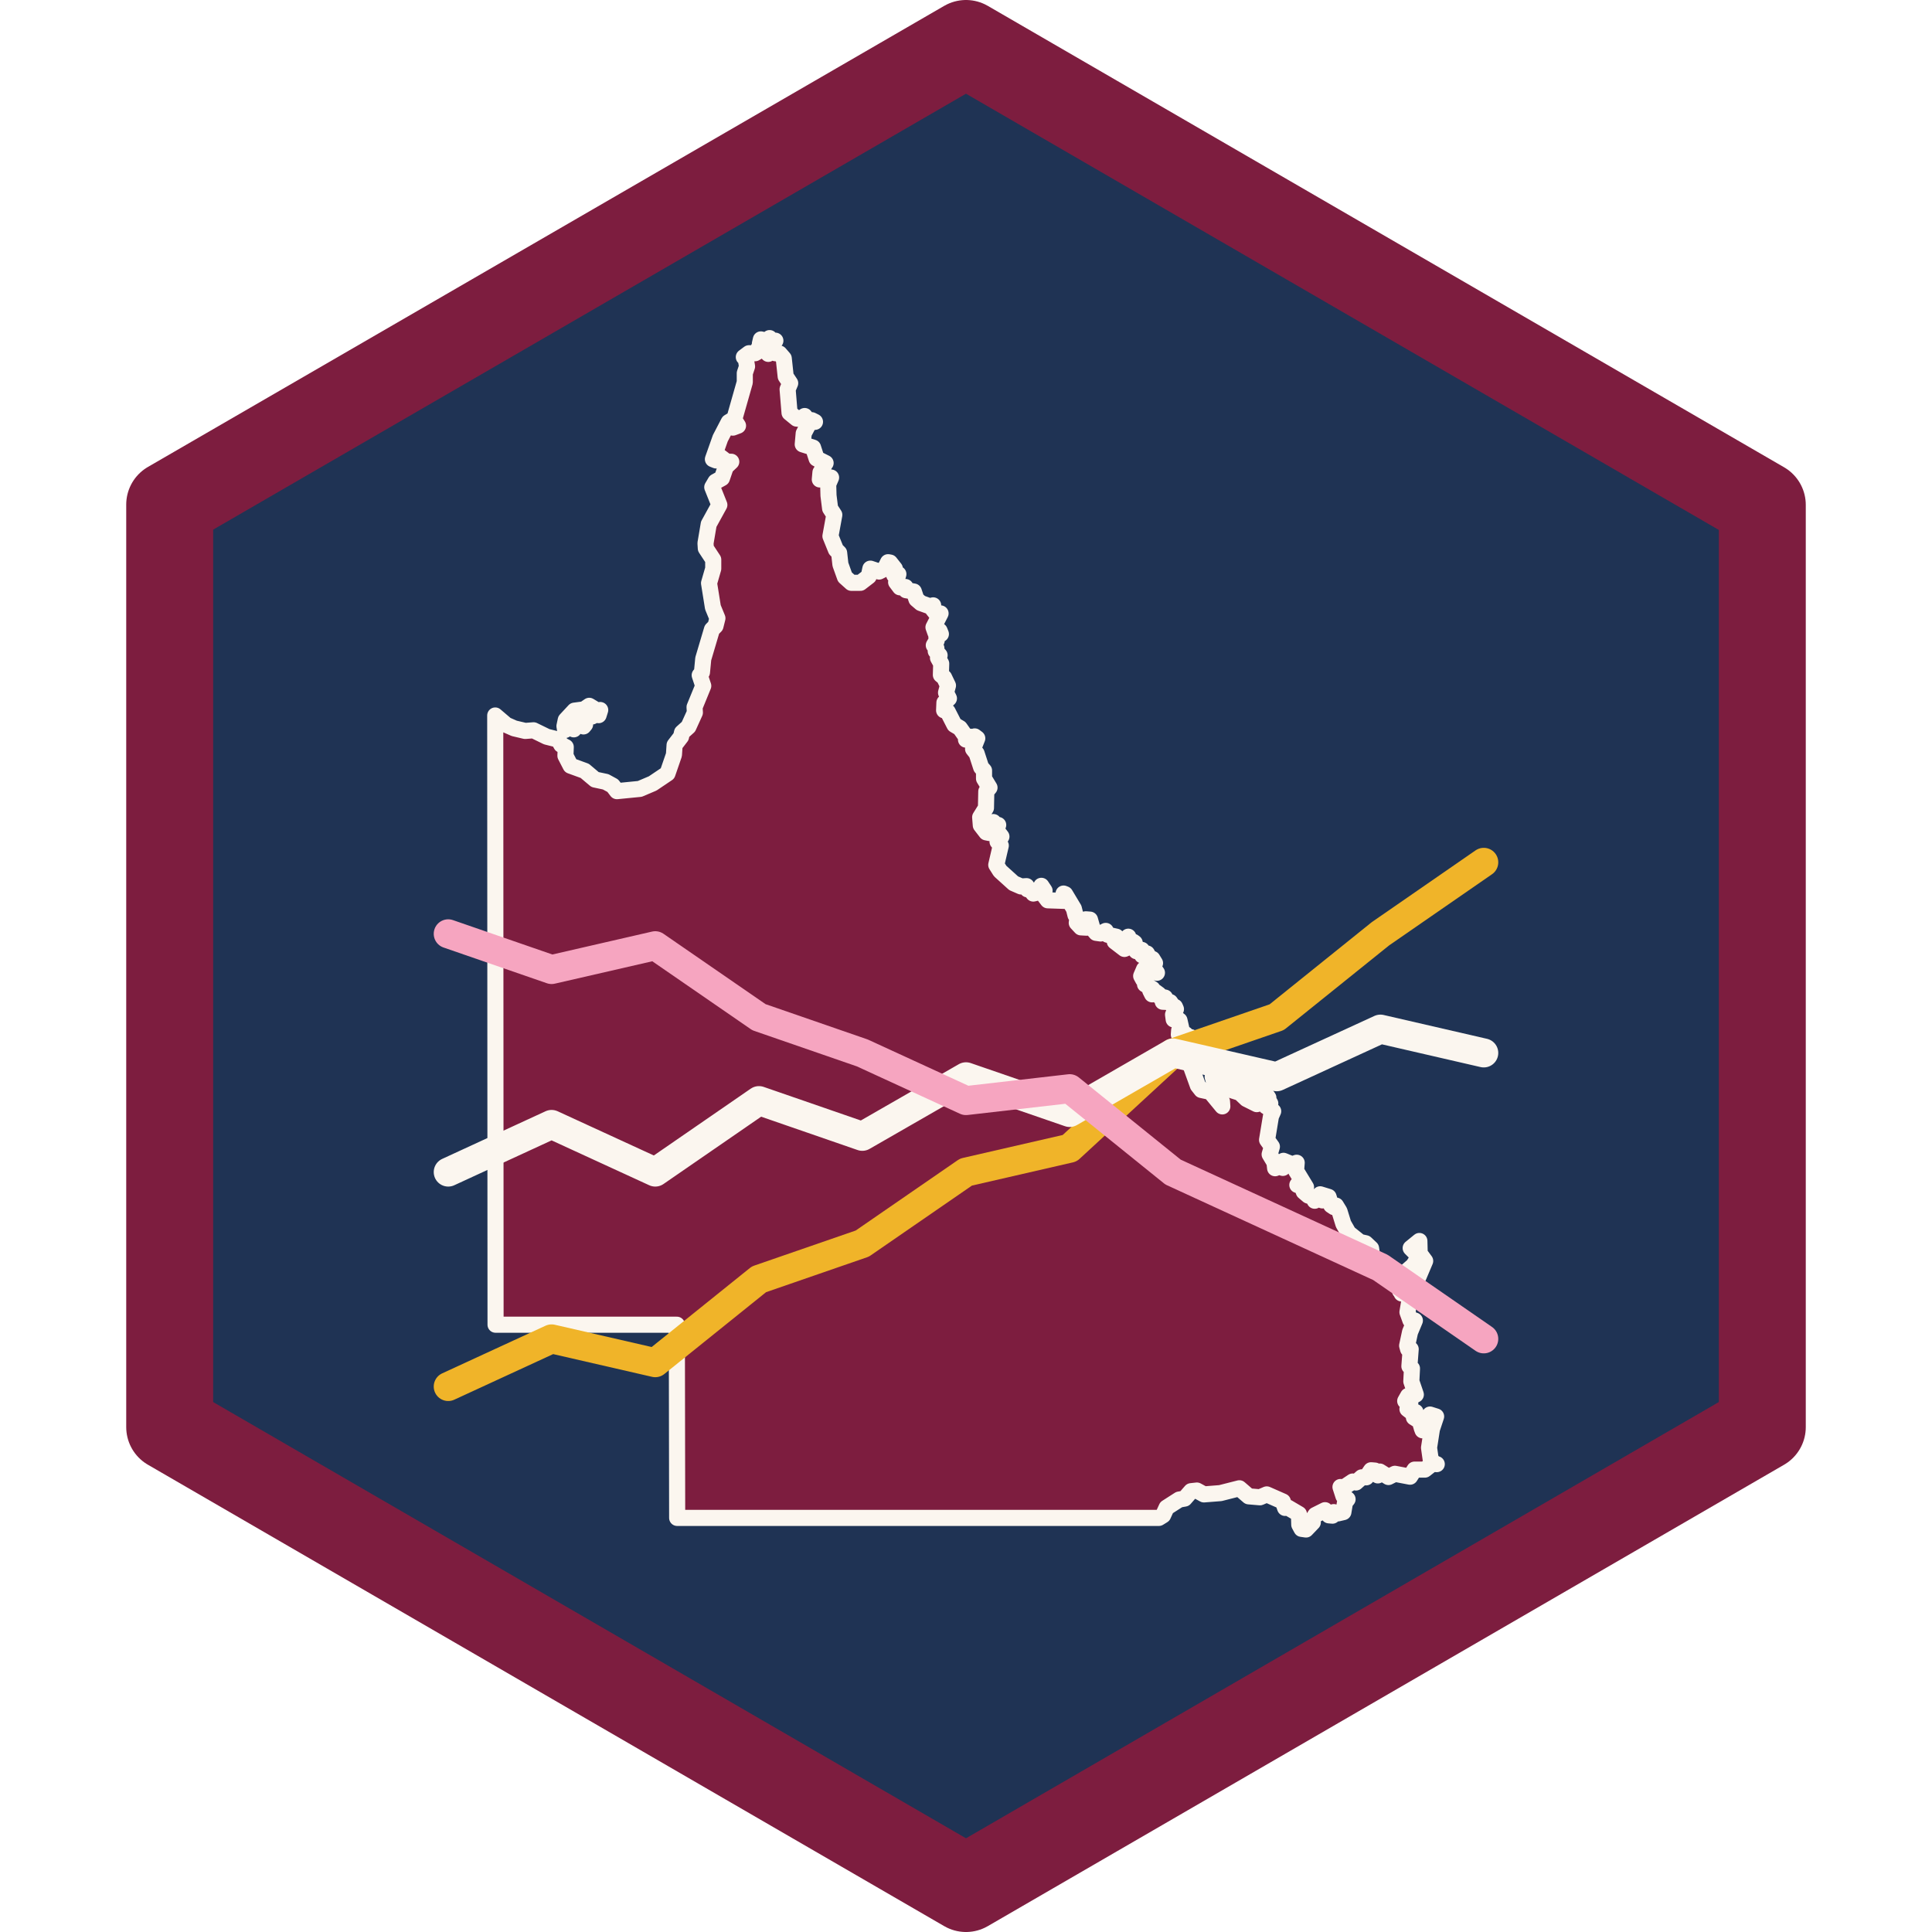
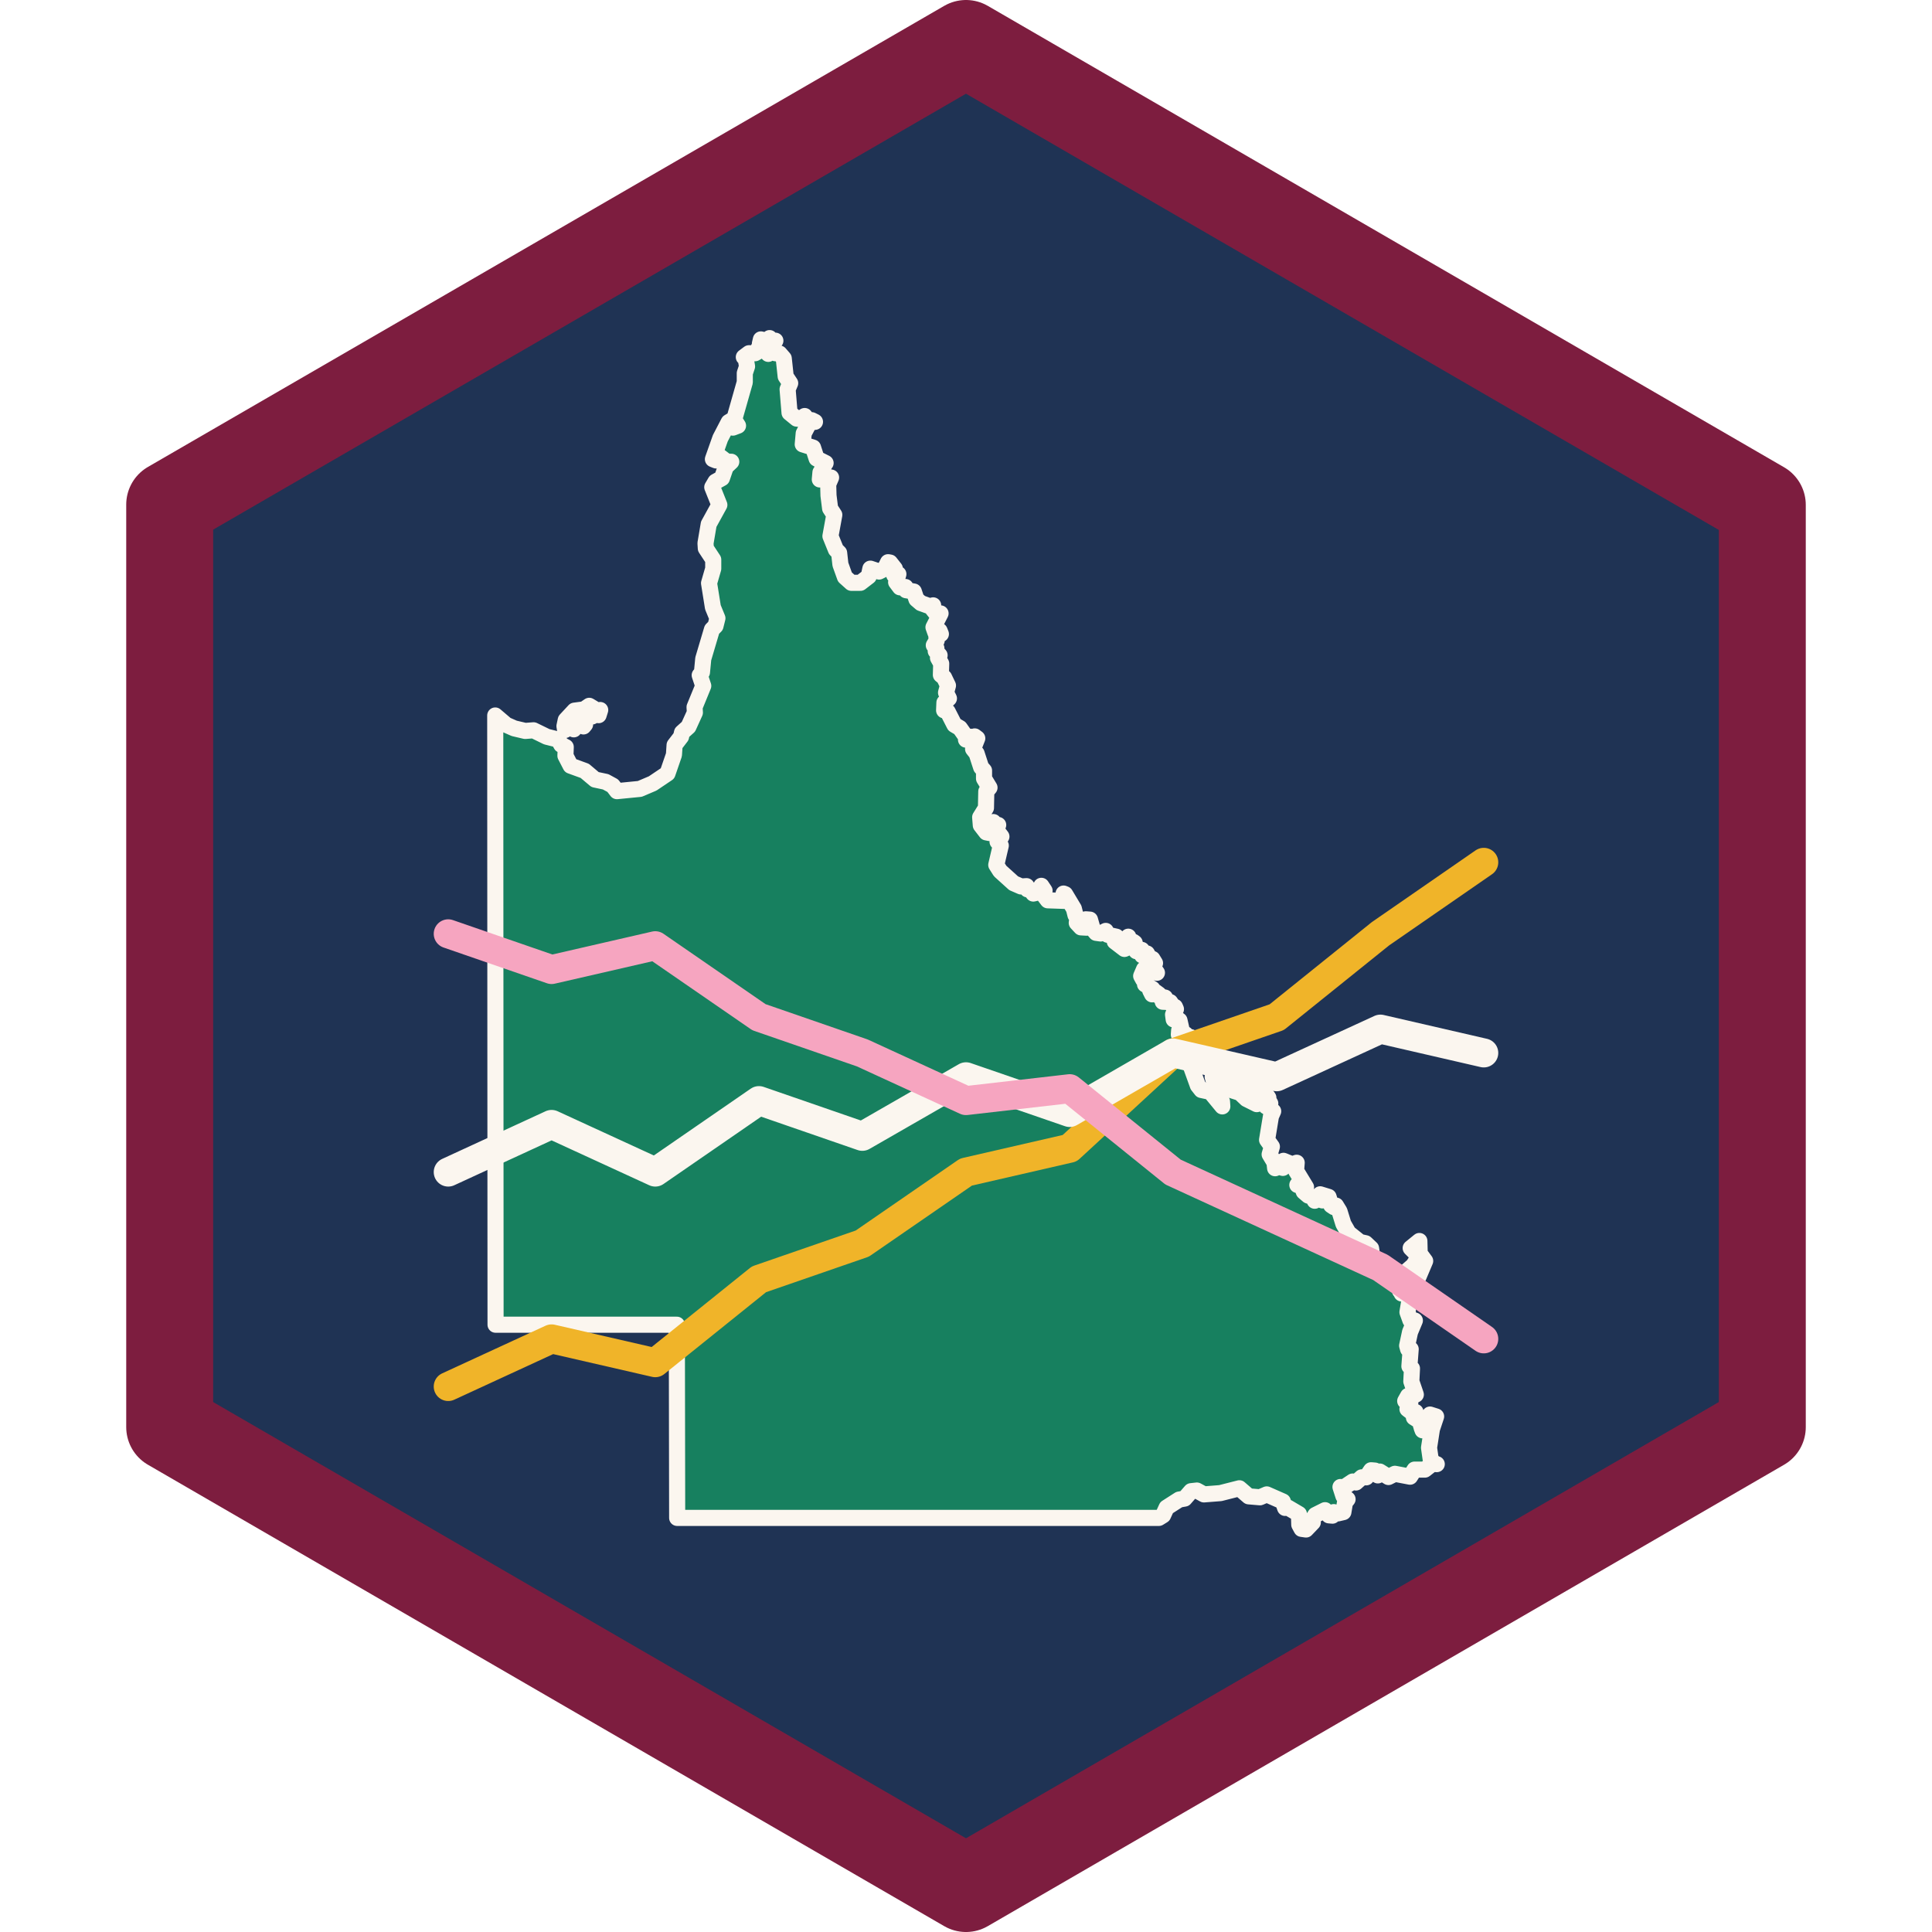
<svg xmlns="http://www.w3.org/2000/svg" viewBox="-41 0 600 600" width="600" height="600">
  <defs>
    <clipPath id="hex">
      <path d="M259.0,13.5 L506.3,156.8 L506.3,443.2 L259.0,586.5 L11.7,443.2 L11.7,156.7 Z" />
    </clipPath>
  </defs>
  <path d="M259.0,13.5 L506.3,156.8 L506.3,443.2 L259.0,586.5 L11.7,443.2 L11.7,156.7 Z" fill="#1f3354" />
-   <path d="M112.8,222.2 L116.2,225.1 L118.7,226.2 L122.1,227.0 L124.7,226.8 L128.8,228.8 L132.4,229.7 L133.3,231.3 L134.7,232.0 L134.6,234.7 L136.2,237.8 L140.6,239.4 L143.8,242.1 L147.1,242.8 L149.3,244.0 L150.6,245.7 L157.7,245.0 L161.7,243.3 L166.3,240.2 L168.3,234.4 L168.5,231.4 L170.5,228.8 L170.8,227.5 L172.8,225.7 L174.8,221.3 L174.7,219.6 L177.4,213.0 L176.3,209.7 L177.0,208.8 L177.4,204.6 L180.1,195.5 L181.2,194.4 L181.8,192.0 L180.4,188.6 L179.2,181.1 L180.5,176.6 L180.5,173.8 L178.2,170.3 L178.1,168.7 L179.1,162.8 L182.4,156.8 L180.2,151.3 L181.2,149.6 L183.2,148.5 L184.4,145.0 L186.1,143.4 L184.7,143.4 L182.6,141.8 L181.4,143.0 L180.4,142.6 L182.7,136.1 L185.3,131.1 L186.3,130.5 L186.0,131.1 L186.6,132.8 L188.2,132.2 L187.0,130.3 L190.3,118.7 L190.3,115.9 L191.0,113.8 L190.6,111.4 L190.0,110.9 L191.6,109.7 L193.5,109.7 L194.7,109.0 L194.6,108.1 L195.4,108.0 L195.9,106.5 L195.0,106.7 L195.3,105.4 L196.9,105.8 L198.0,105.0 L198.8,105.9 L199.8,105.8 L197.8,108.4 L197.6,109.9 L199.2,108.8 L199.8,109.7 L201.1,109.8 L202.4,111.3 L203.0,116.9 L204.4,119.0 L203.6,120.9 L204.2,128.2 L206.4,130.0 L207.6,130.1 L208.9,129.2 L210.1,130.8 L211.1,130.5 L212.1,131.0 L210.4,131.2 L208.6,134.6 L208.3,138.0 L211.5,139.0 L212.6,142.4 L215.4,143.8 L214.4,144.7 L214.8,145.0 L214.1,146.2 L214.5,146.6 L213.8,146.7 L213.6,148.9 L217.1,148.3 L216.2,150.4 L216.3,153.9 L216.8,157.9 L218.1,159.9 L216.9,166.5 L218.6,170.7 L219.6,171.7 L220.0,175.3 L221.4,179.2 L223.4,181.0 L226.2,181.0 L228.8,179.0 L229.3,176.6 L232.0,177.5 L233.8,176.6 L234.8,174.6 L235.4,174.7 L236.9,176.6 L236.7,178.6 L238.0,178.3 L237.3,180.8 L238.5,182.4 L240.2,182.3 L240.4,183.3 L242.8,183.7 L243.6,186.1 L245.0,187.3 L247.8,188.3 L248.8,188.0 L248.6,189.1 L249.7,190.5 L251.1,190.5 L248.9,194.8 L249.5,196.5 L250.5,196.5 L250.8,195.9 L251.2,196.9 L249.8,197.7 L249.9,198.9 L249.0,200.4 L249.8,201.3 L249.6,202.2 L250.8,203.5 L250.3,204.3 L251.3,206.1 L251.2,209.6 L252.2,210.4 L253.4,212.9 L252.8,215.1 L253.7,216.9 L252.3,218.2 L252.2,220.6 L253.3,221.0 L255.4,225.1 L257.1,226.1 L259.0,228.8 L259.0,229.7 L260.4,228.8 L261.0,229.5 L261.7,228.7 L262.5,229.3 L261.2,232.6 L262.3,234.0 L263.7,238.3 L264.6,239.3 L264.6,241.8 L266.3,244.6 L265.3,245.8 L265.2,250.9 L263.4,253.8 L263.6,256.3 L265.3,258.5 L266.3,258.7 L266.1,257.7 L264.6,256.3 L265.6,256.1 L267.4,257.0 L267.5,255.3 L267.9,256.1 L269.0,256.2 L268.4,257.7 L270.0,259.8 L268.8,261.4 L269.8,262.6 L268.4,268.6 L269.6,270.5 L273.8,274.3 L276.1,275.3 L277.8,275.2 L278.1,276.2 L279.0,276.3 L279.9,277.5 L281.6,277.1 L282.4,275.1 L283.4,276.6 L282.9,277.1 L283.1,277.9 L284.4,279.6 L290.3,279.8 L290.4,278.7 L289.3,277.5 L289.8,277.7 L292.5,282.2 L293.0,284.2 L293.6,284.9 L293.4,286.6 L294.7,288.0 L296.5,288.1 L296.2,285.5 L297.5,285.6 L298.3,288.4 L299.4,289.7 L300.8,289.9 L302.4,289.1 L303.0,290.3 L305.7,290.9 L306.0,291.9 L305.2,292.4 L308.2,294.7 L309.6,294.1 L309.1,293.4 L309.4,290.9 L309.9,292.9 L310.7,293.3 L311.0,292.5 L311.4,292.8 L311.9,295.4 L312.9,294.8 L313.2,295.5 L313.6,295.0 L313.7,296.7 L315.2,296.1 L316.4,298.2 L316.9,297.8 L317.7,299.1 L316.8,299.2 L316.6,299.7 L318.3,302.1 L316.2,301.5 L315.9,299.9 L315.2,301.0 L314.3,301.0 L313.4,303.1 L314.0,304.2 L314.5,304.1 L314.6,305.7 L316.9,307.1 L316.2,307.6 L316.8,308.8 L317.8,308.0 L318.9,308.8 L319.0,309.4 L320.8,309.8 L320.0,310.0 L320.1,311.1 L322.4,311.2 L323.5,312.8 L323.9,312.7 L324.2,313.4 L323.3,315.1 L323.5,316.6 L324.5,316.3 L325.3,316.9 L326.0,320.0 L325.2,320.0 L325.1,321.3 L327.2,321.2 L326.9,322.1 L328.0,322.6 L328.8,322.1 L327.9,324.2 L328.7,326.3 L327.9,326.3 L327.8,327.4 L329.1,328.0 L328.5,328.3 L328.4,329.9 L331.0,337.1 L332.1,338.5 L334.9,339.1 L338.6,343.6 L338.5,342.1 L336.8,338.3 L336.9,336.7 L336.2,336.6 L335.6,334.4 L336.6,332.5 L337.2,334.1 L338.6,333.4 L340.0,334.5 L341.5,337.5 L342.3,337.8 L341.9,338.7 L344.1,339.4 L346.1,341.3 L349.3,342.9 L348.5,339.2 L348.0,339.0 L348.8,338.0 L347.1,338.2 L347.5,337.5 L346.8,337.7 L347.3,336.7 L346.4,337.4 L346.4,336.4 L347.6,335.6 L349.0,337.7 L350.8,338.0 L351.5,340.0 L352.2,339.9 L352.9,340.9 L352.3,341.0 L352.1,341.8 L351.2,341.3 L351.0,341.9 L352.0,342.5 L352.2,343.6 L353.0,341.8 L353.5,342.7 L353.1,344.3 L354.4,345.1 L353.7,346.7 L352.5,354.0 L354.0,356.1 L353.3,358.5 L354.8,361.0 L355.0,362.8 L356.1,362.3 L357.4,362.7 L356.8,361.2 L357.6,360.5 L360.3,361.6 L361.7,361.1 L361.5,363.6 L364.6,368.7 L364.3,369.0 L364.0,367.9 L363.6,368.2 L363.1,366.6 L362.6,367.8 L362.4,367.4 L361.9,368.0 L363.3,368.5 L363.9,370.1 L365.3,371.3 L367.5,372.0 L367.0,372.3 L367.3,372.9 L368.0,372.1 L369.7,372.8 L368.6,371.6 L369.0,370.9 L371.6,371.7 L372.4,374.3 L373.3,374.9 L373.9,374.4 L375.0,376.2 L376.2,380.1 L377.8,382.9 L381.3,385.7 L383.1,386.1 L384.8,387.7 L385.3,391.2 L386.6,393.5 L387.9,394.5 L387.6,395.1 L388.3,396.0 L389.9,396.8 L391.4,396.3 L391.8,397.0 L393.2,397.3 L393.2,399.6 L394.0,400.1 L393.8,400.9 L394.3,401.0 L394.3,401.7 L395.8,398.3 L395.7,396.2 L394.7,395.8 L397.9,393.0 L399.1,391.1 L399.1,389.6 L397.1,387.6 L399.8,385.4 L399.9,389.3 L401.6,391.6 L396.9,402.7 L396.1,407.5 L397.0,410.0 L398.4,410.1 L396.9,413.7 L396.0,417.9 L396.3,419.0 L397.1,419.0 L396.7,424.3 L397.5,425.0 L397.3,429.0 L398.7,433.1 L396.3,433.5 L395.4,435.1 L397.0,435.3 L396.9,436.6 L396.1,437.6 L397.4,438.6 L398.6,438.5 L398.1,440.2 L400.3,441.6 L400.3,442.7 L401.2,442.7 L400.5,443.4 L400.8,444.2 L401.6,443.0 L402.5,444.0 L402.3,441.4 L403.1,439.3 L405.0,439.9 L403.7,443.8 L402.8,449.6 L403.3,453.1 L404.5,454.6 L405.2,454.7 L403.8,454.6 L401.5,456.4 L398.3,456.4 L396.9,458.6 L392.2,457.7 L390.2,458.7 L387.5,457.0 L386.9,458.2 L385.9,457.6 L386.0,456.7 L384.8,456.6 L383.3,458.8 L381.9,458.8 L380.1,460.4 L379.1,460.1 L376.4,461.9 L375.3,461.8 L376.2,464.6 L377.5,465.6 L376.7,466.6 L376.2,469.6 L374.5,470.0 L373.2,469.6 L372.8,470.7 L371.7,470.6 L370.5,469.0 L367.5,470.5 L366.6,471.9 L366.7,472.8 L364.6,475.0 L363.2,474.8 L362.5,473.5 L362.4,470.2 L359.0,468.2 L358.1,468.3 L357.4,466.3 L352.4,464.1 L350.3,465.0 L346.8,464.7 L343.9,462.2 L338.0,463.7 L332.9,464.1 L330.7,462.9 L328.9,463.1 L326.9,465.4 L325.2,465.7 L321.3,468.2 L320.2,470.6 L318.9,471.4 L169.3,471.4 L169.2,411.4 L112.9,411.4 L112.8,222.2 ZM134.5,226.7 L134.3,225.5 L134.7,223.6 L137.4,220.7 L140.4,220.3 L142.0,219.2 L144.8,220.9 L145.4,220.5 L144.9,222.1 L144.1,221.8 L142.9,222.5 L142.0,221.2 L141.1,221.7 L141.4,222.5 L140.5,222.8 L140.1,224.2 L140.7,225.0 L140.2,225.6 L139.0,224.2 L137.2,226.5 L135.4,225.6 L134.5,226.7 Z" fill="#7d1d3f" stroke="#fbf6ef" stroke-width="5" stroke-linejoin="round" />
+   <path d="M112.8,222.2 L116.2,225.1 L118.7,226.2 L122.1,227.0 L124.7,226.8 L128.8,228.8 L132.4,229.7 L133.3,231.3 L134.7,232.0 L134.6,234.7 L136.2,237.8 L140.6,239.4 L143.8,242.1 L147.1,242.8 L149.3,244.0 L150.6,245.7 L157.7,245.0 L161.7,243.3 L166.3,240.2 L168.3,234.4 L168.5,231.4 L170.5,228.8 L170.8,227.5 L172.8,225.7 L174.8,221.3 L174.7,219.6 L177.4,213.0 L176.3,209.7 L177.0,208.8 L177.4,204.6 L180.1,195.5 L181.2,194.4 L181.8,192.0 L180.4,188.6 L179.2,181.1 L180.5,176.6 L180.5,173.8 L178.2,170.3 L178.1,168.7 L179.1,162.8 L182.4,156.8 L180.2,151.3 L181.2,149.6 L183.2,148.5 L184.4,145.0 L186.1,143.4 L184.7,143.4 L182.6,141.8 L181.4,143.0 L180.4,142.6 L182.7,136.1 L185.3,131.1 L186.3,130.5 L186.0,131.1 L186.6,132.8 L188.2,132.2 L187.0,130.3 L190.3,118.7 L190.3,115.9 L191.0,113.8 L190.6,111.4 L190.0,110.9 L191.6,109.7 L193.5,109.7 L194.7,109.0 L194.6,108.1 L195.4,108.0 L195.9,106.5 L195.0,106.7 L195.3,105.4 L196.9,105.8 L198.0,105.0 L198.8,105.9 L199.8,105.8 L197.8,108.4 L197.6,109.9 L199.2,108.8 L199.8,109.7 L201.1,109.8 L202.4,111.3 L203.0,116.9 L204.4,119.0 L203.6,120.9 L204.2,128.2 L206.4,130.0 L207.6,130.1 L208.9,129.2 L210.1,130.8 L211.1,130.5 L212.1,131.0 L210.4,131.2 L208.6,134.6 L208.3,138.0 L211.5,139.0 L212.6,142.4 L215.4,143.8 L214.4,144.7 L214.8,145.0 L214.1,146.2 L214.5,146.6 L213.8,146.7 L213.6,148.9 L217.1,148.3 L216.2,150.4 L216.3,153.9 L216.8,157.9 L218.1,159.9 L216.9,166.5 L218.6,170.7 L219.6,171.7 L220.0,175.3 L221.4,179.2 L223.4,181.0 L226.2,181.0 L228.8,179.0 L229.3,176.6 L232.0,177.5 L233.8,176.6 L234.8,174.6 L235.4,174.7 L236.9,176.6 L236.7,178.6 L238.0,178.3 L237.3,180.8 L238.5,182.4 L240.2,182.3 L240.4,183.3 L242.8,183.7 L243.6,186.1 L245.0,187.3 L247.8,188.3 L248.8,188.0 L248.6,189.1 L249.7,190.5 L251.1,190.5 L248.9,194.8 L249.5,196.5 L250.5,196.5 L250.8,195.9 L251.2,196.9 L249.8,197.7 L249.9,198.9 L249.0,200.4 L249.8,201.3 L249.6,202.2 L250.8,203.5 L250.3,204.3 L251.3,206.1 L251.2,209.6 L252.2,210.4 L253.4,212.9 L252.8,215.1 L253.7,216.9 L252.3,218.2 L252.2,220.6 L253.3,221.0 L255.4,225.1 L257.1,226.1 L259.0,228.8 L259.0,229.7 L260.4,228.8 L261.0,229.5 L261.7,228.7 L262.5,229.3 L261.2,232.6 L262.3,234.0 L263.7,238.3 L264.6,239.3 L264.6,241.8 L266.3,244.6 L265.3,245.8 L265.2,250.9 L263.4,253.8 L263.6,256.3 L265.3,258.5 L266.3,258.7 L266.1,257.7 L264.6,256.3 L265.6,256.1 L267.4,257.0 L267.5,255.3 L267.9,256.1 L269.0,256.2 L268.4,257.7 L270.0,259.8 L268.8,261.4 L269.8,262.6 L268.4,268.6 L269.6,270.5 L273.8,274.3 L276.1,275.3 L277.8,275.2 L278.1,276.2 L279.0,276.3 L279.9,277.5 L281.6,277.1 L282.4,275.1 L283.4,276.6 L282.9,277.1 L283.1,277.9 L284.4,279.6 L290.3,279.8 L290.4,278.7 L289.3,277.5 L289.8,277.7 L292.5,282.2 L293.0,284.2 L293.6,284.9 L293.4,286.6 L294.7,288.0 L296.5,288.1 L296.2,285.5 L297.5,285.6 L298.3,288.4 L299.4,289.7 L300.8,289.9 L302.4,289.1 L303.0,290.3 L305.7,290.9 L306.0,291.9 L305.2,292.4 L308.2,294.7 L309.6,294.1 L309.1,293.4 L309.4,290.9 L309.9,292.9 L310.7,293.3 L311.0,292.5 L311.4,292.8 L311.9,295.4 L312.9,294.8 L313.2,295.5 L313.6,295.0 L313.7,296.7 L315.2,296.1 L316.4,298.2 L316.9,297.8 L317.7,299.1 L316.8,299.2 L316.6,299.7 L318.3,302.1 L316.2,301.5 L315.9,299.9 L315.2,301.0 L314.3,301.0 L313.4,303.1 L314.0,304.2 L314.5,304.1 L314.6,305.7 L316.9,307.1 L316.2,307.6 L316.8,308.8 L317.8,308.0 L318.9,308.8 L319.0,309.4 L320.8,309.8 L320.0,310.0 L320.1,311.1 L322.4,311.2 L323.5,312.8 L323.9,312.7 L324.2,313.4 L323.3,315.1 L323.5,316.6 L324.5,316.3 L325.3,316.9 L326.0,320.0 L325.2,320.0 L325.1,321.3 L327.2,321.2 L326.9,322.1 L328.0,322.6 L328.8,322.1 L327.9,324.2 L328.7,326.3 L327.9,326.3 L327.8,327.4 L329.1,328.0 L328.5,328.3 L328.4,329.9 L331.0,337.1 L332.1,338.5 L334.9,339.1 L338.6,343.6 L338.5,342.1 L336.8,338.3 L336.9,336.7 L336.2,336.6 L335.6,334.4 L336.6,332.5 L337.2,334.1 L338.6,333.4 L340.0,334.5 L341.5,337.5 L342.3,337.8 L341.9,338.7 L344.1,339.4 L346.1,341.3 L349.3,342.9 L348.5,339.2 L348.0,339.0 L348.8,338.0 L347.1,338.2 L347.5,337.5 L346.8,337.7 L347.3,336.7 L346.4,337.4 L346.4,336.4 L347.6,335.6 L349.0,337.7 L350.8,338.0 L351.5,340.0 L352.2,339.9 L352.9,340.9 L352.3,341.0 L352.1,341.8 L351.2,341.3 L351.0,341.9 L352.0,342.5 L352.2,343.6 L353.0,341.8 L353.5,342.7 L353.1,344.3 L354.4,345.1 L353.7,346.7 L352.5,354.0 L354.0,356.1 L353.3,358.5 L354.8,361.0 L355.0,362.8 L356.1,362.3 L357.4,362.7 L356.8,361.2 L357.6,360.5 L360.3,361.6 L361.7,361.1 L361.5,363.6 L364.6,368.7 L364.3,369.0 L364.0,367.9 L363.6,368.2 L363.1,366.6 L362.6,367.8 L362.4,367.4 L361.9,368.0 L363.3,368.5 L363.9,370.1 L365.3,371.3 L367.5,372.0 L367.0,372.3 L367.3,372.9 L368.0,372.1 L369.7,372.8 L368.6,371.6 L369.0,370.9 L371.6,371.7 L372.4,374.3 L373.3,374.9 L373.9,374.4 L375.0,376.2 L376.2,380.1 L377.8,382.9 L381.3,385.7 L383.1,386.1 L384.8,387.7 L385.3,391.2 L386.6,393.5 L387.9,394.5 L387.6,395.1 L388.3,396.0 L389.9,396.8 L391.4,396.3 L391.8,397.0 L393.2,397.3 L393.2,399.6 L394.0,400.1 L393.8,400.9 L394.3,401.0 L394.3,401.7 L395.8,398.3 L395.7,396.2 L394.7,395.8 L397.9,393.0 L399.1,391.1 L399.1,389.6 L397.1,387.6 L399.8,385.4 L399.9,389.3 L401.6,391.6 L396.9,402.7 L396.1,407.5 L397.0,410.0 L398.4,410.1 L396.9,413.7 L396.0,417.9 L396.3,419.0 L397.1,419.0 L396.7,424.3 L397.5,425.0 L397.3,429.0 L398.7,433.1 L396.3,433.5 L395.4,435.1 L397.0,435.3 L396.9,436.6 L396.1,437.6 L397.4,438.6 L398.6,438.5 L398.1,440.2 L400.3,441.6 L400.3,442.7 L401.2,442.7 L400.5,443.4 L400.8,444.2 L401.6,443.0 L402.5,444.0 L402.3,441.4 L403.1,439.3 L405.0,439.9 L403.7,443.8 L402.8,449.6 L403.3,453.1 L404.5,454.6 L405.2,454.7 L403.8,454.6 L401.5,456.4 L398.3,456.4 L396.9,458.6 L392.2,457.7 L390.2,458.7 L387.5,457.0 L386.9,458.2 L385.9,457.6 L386.0,456.7 L384.8,456.6 L383.3,458.8 L381.9,458.8 L380.1,460.4 L379.1,460.1 L376.4,461.9 L375.3,461.8 L376.2,464.6 L377.5,465.6 L376.7,466.6 L376.2,469.6 L374.5,470.0 L373.2,469.6 L372.8,470.7 L371.7,470.6 L370.5,469.0 L367.5,470.5 L366.6,471.9 L366.7,472.8 L364.6,475.0 L363.2,474.8 L362.5,473.5 L362.4,470.2 L359.0,468.2 L358.1,468.3 L357.4,466.3 L352.4,464.1 L350.3,465.0 L346.8,464.7 L343.9,462.2 L338.0,463.7 L332.9,464.1 L330.7,462.9 L328.9,463.1 L326.9,465.4 L325.2,465.7 L321.3,468.2 L320.2,470.6 L318.9,471.4 L169.3,471.4 L169.2,411.4 L112.9,411.4 L112.8,222.2 ZM134.5,226.7 L134.3,225.5 L134.7,223.6 L137.4,220.7 L140.4,220.3 L142.0,219.2 L144.8,220.9 L145.4,220.5 L144.9,222.1 L144.1,221.8 L142.9,222.5 L142.0,221.2 L141.1,221.7 L141.4,222.5 L140.5,222.8 L140.1,224.2 L140.7,225.0 L140.2,225.6 L139.0,224.2 L137.2,226.5 L135.4,225.6 L134.5,226.7 Z" fill="#17805f" stroke="#fbf6ef" stroke-width="5" stroke-linejoin="round" />
  <g clip-path="url(#hex)" fill="none" stroke-linecap="round" stroke-linejoin="round">
    <polyline points="98.2,430.6 130.3,415.8 162.5,423.2 194.7,397.3 226.8,386.2 259.0,364.0 291.2,356.6 323.3,327.0 355.5,315.9 387.7,290.0 419.8,267.8" stroke="#f0b429" stroke-width="9" />
    <polyline points="98.2,364.0 130.3,349.2 162.5,364.0 194.7,341.8 226.8,352.9 259.0,334.4 291.2,345.5 323.3,327.0 355.5,334.4 387.7,319.6 419.8,327.0" stroke="#fbf6ef" stroke-width="9" />
    <polyline points="98.2,290.0 130.3,301.1 162.5,293.7 194.7,315.9 226.8,327.0 259.0,341.8 291.2,338.1 323.3,364.0 355.5,378.8 387.7,393.6 419.8,415.8" stroke="#f6a5c0" stroke-width="9" />
  </g>
  <path d="M259.0,13.5 L506.3,156.8 L506.3,443.2 L259.0,586.5 L11.7,443.2 L11.7,156.7 Z" fill="none" stroke="#7d1d3f" stroke-width="27" stroke-linejoin="round" />
</svg>
